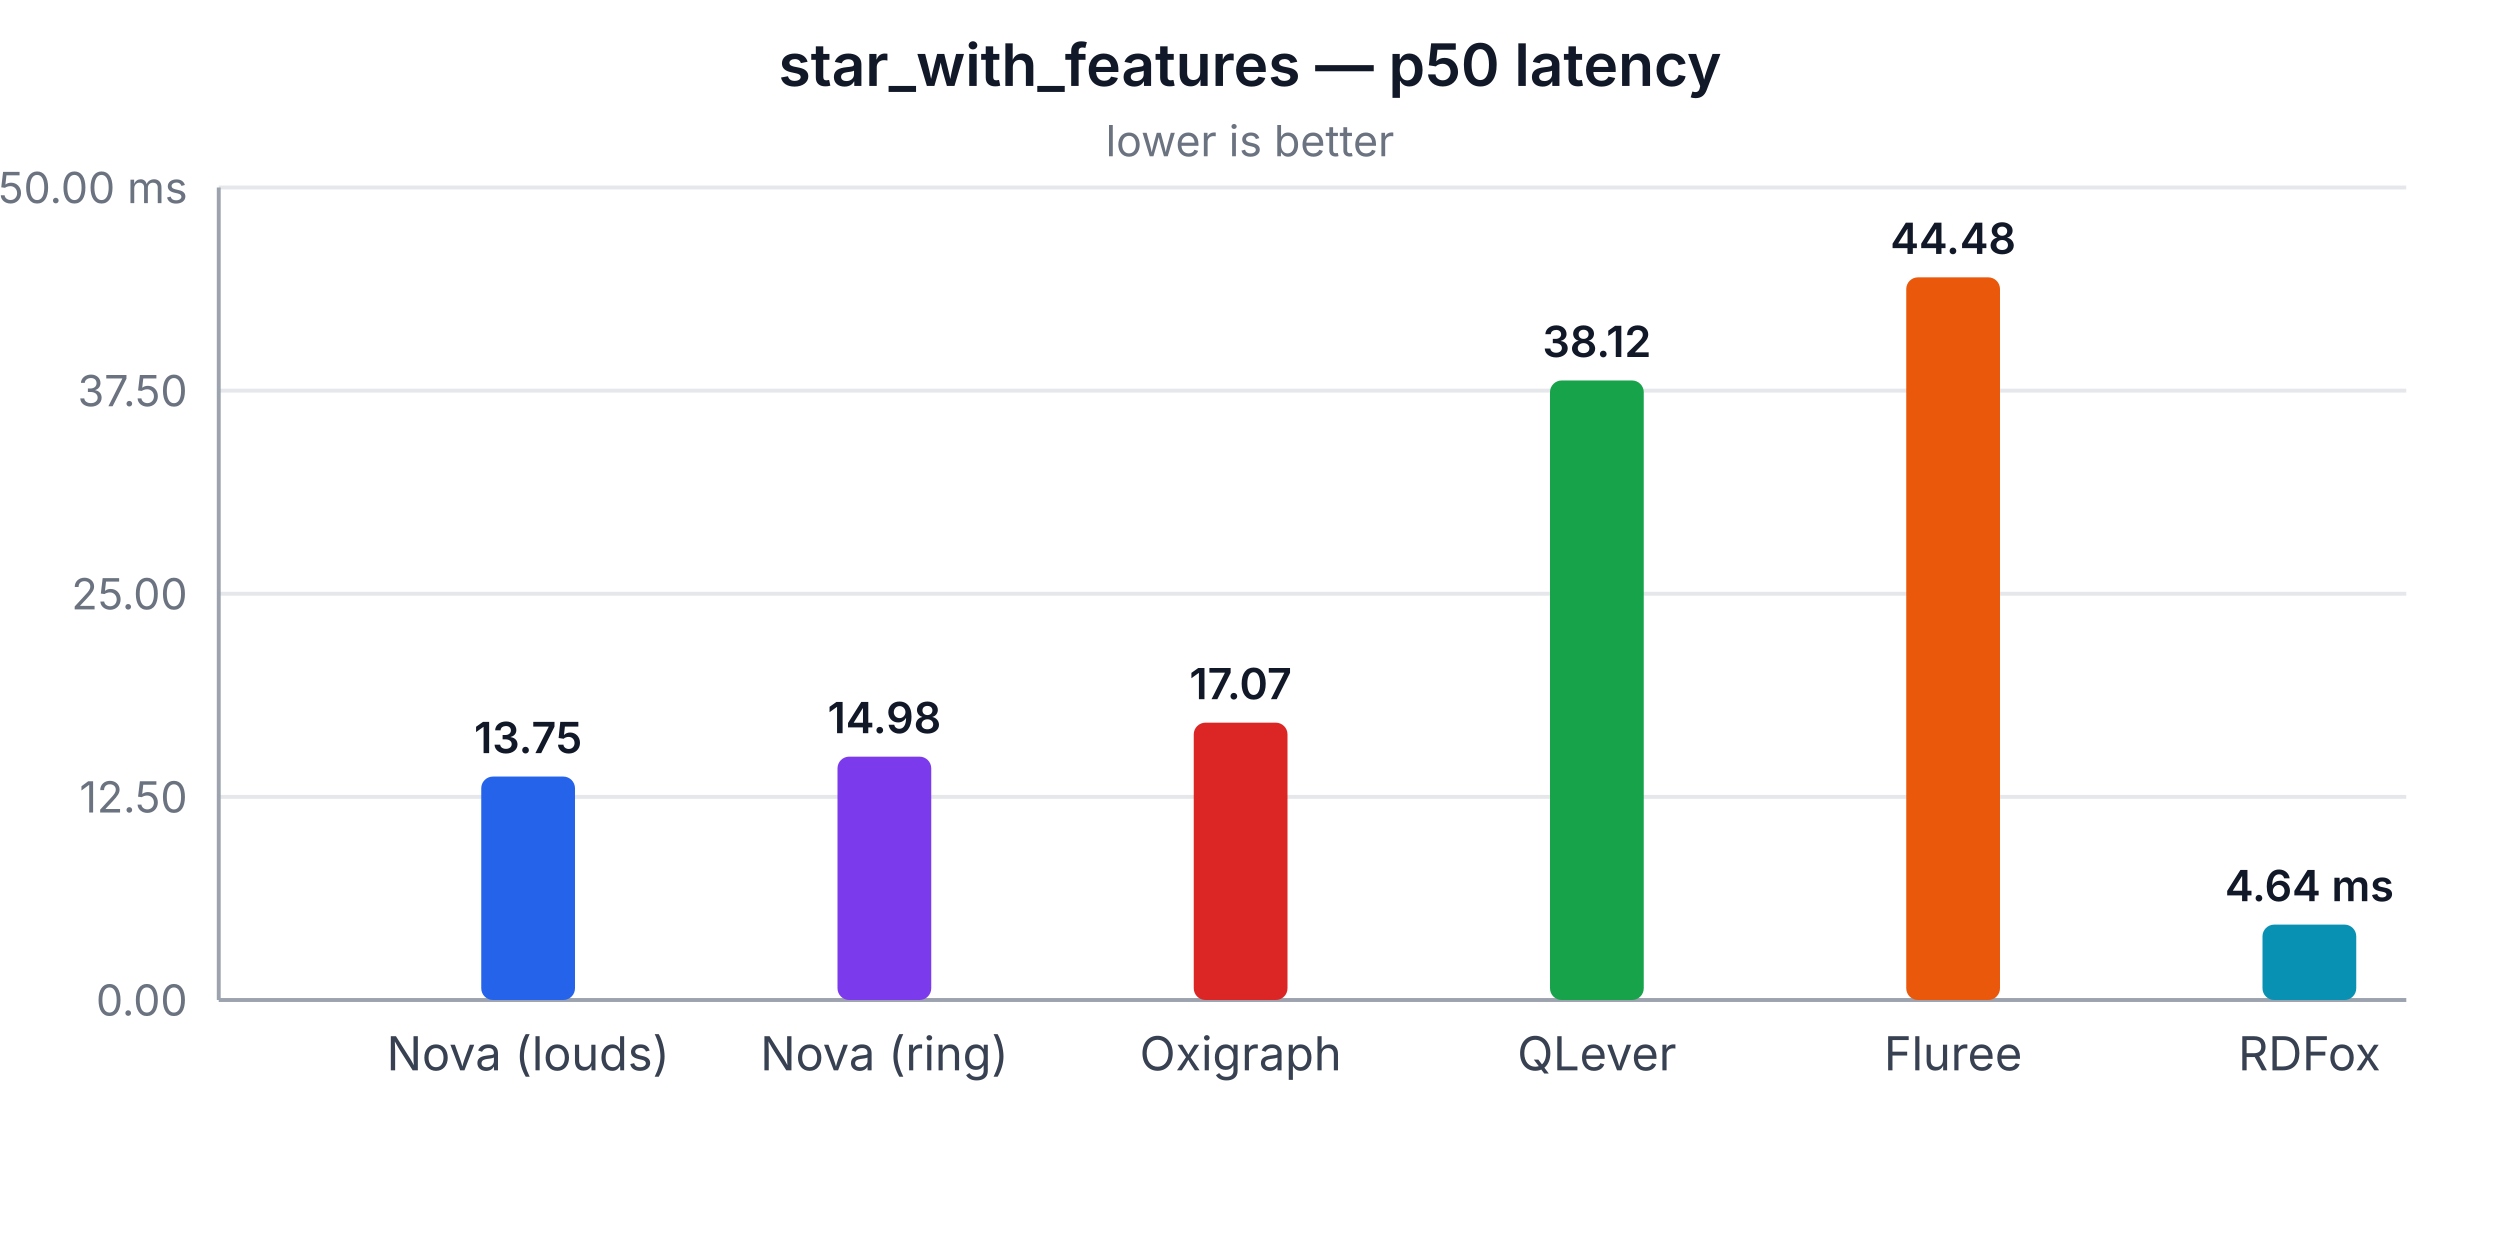
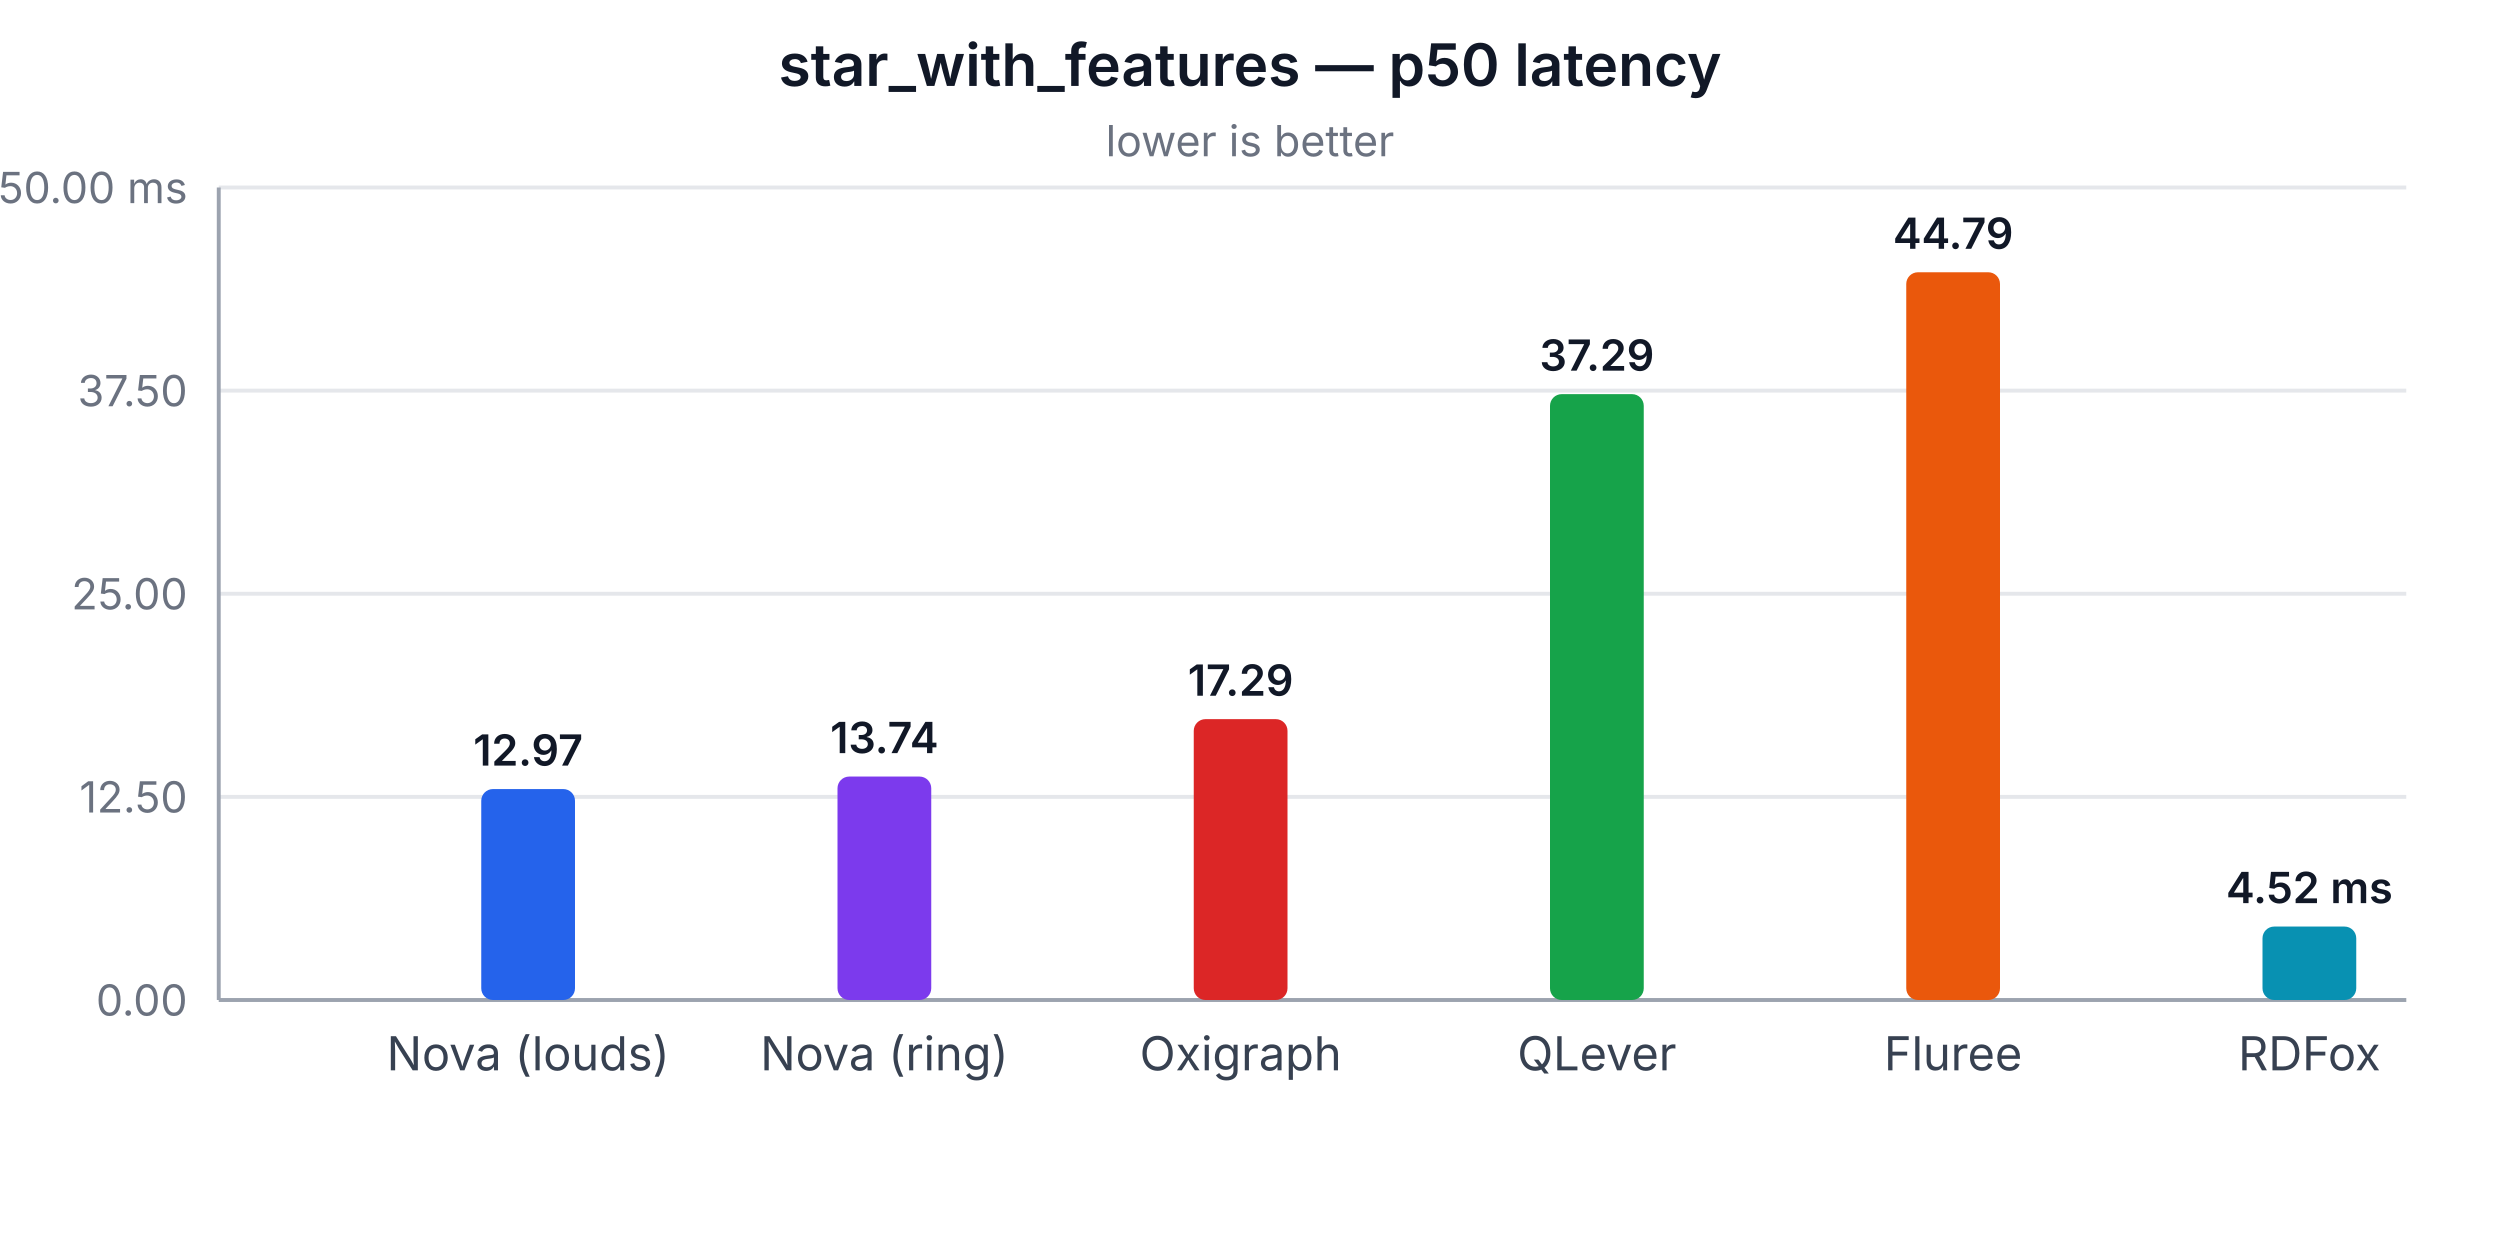
<svg xmlns="http://www.w3.org/2000/svg" width="640" height="320" viewBox="0 0 640 320" role="img" aria-label="star_with_features — p50 latency">
  <style>
  .title { fill: #111827; }
  .muted { fill: #6b7280; }
  .label { fill: #374151; }
  .grid  { stroke: #e5e7eb; stroke-width: 1; }
  .axis  { stroke: #9ca3af; stroke-width: 1; }
  @media (prefers-color-scheme: dark) {
    .title { fill: #f3f4f6; }
    .muted { fill: #9ca3af; }
    .label { fill: #d1d5db; }
    .grid  { stroke: #374151; }
    .axis  { stroke: #6b7280; }
  }
</style>
  <text class="title" x="320.0" y="22" text-anchor="middle" font-family="system-ui, -apple-system, sans-serif" font-size="15" font-weight="600">star_with_features — p50 latency</text>
  <text class="muted" x="320.0" y="40" text-anchor="middle" font-family="system-ui, -apple-system, sans-serif" font-size="11">lower is better</text>
  <line class="grid" x1="56" y1="256.0" x2="616" y2="256.0" />
  <text class="muted" x="48" y="260.0" text-anchor="end" font-family="system-ui, -apple-system, sans-serif" font-size="11">0.00</text>
  <line class="grid" x1="56" y1="204.0" x2="616" y2="204.0" />
  <text class="muted" x="48" y="208.0" text-anchor="end" font-family="system-ui, -apple-system, sans-serif" font-size="11">12.50</text>
  <line class="grid" x1="56" y1="152.0" x2="616" y2="152.0" />
  <text class="muted" x="48" y="156.0" text-anchor="end" font-family="system-ui, -apple-system, sans-serif" font-size="11">25.00</text>
  <line class="grid" x1="56" y1="100.0" x2="616" y2="100.0" />
  <text class="muted" x="48" y="104.0" text-anchor="end" font-family="system-ui, -apple-system, sans-serif" font-size="11">37.50</text>
  <line class="grid" x1="56" y1="48.0" x2="616" y2="48.0" />
  <text class="muted" x="48" y="52.0" text-anchor="end" font-family="system-ui, -apple-system, sans-serif" font-size="11">50.00 ms</text>
  <line class="axis" x1="56" y1="48" x2="56" y2="256" />
  <line class="axis" x1="56" y1="256" x2="616" y2="256" />
-   <rect x="123.2" y="198.8" width="24.0" height="57.2" fill="#2563eb" rx="3" />
-   <text class="title" x="135.2" y="192.8" text-anchor="middle" font-family="system-ui, -apple-system, sans-serif" font-size="11" font-weight="600">13.75</text>
+   <rect x="123.2" y="202.0" width="24.0" height="54.0" fill="#2563eb" rx="3" />
+   <text class="title" x="135.2" y="196.0" text-anchor="middle" font-family="system-ui, -apple-system, sans-serif" font-size="11" font-weight="600">12.97</text>
  <text class="label" x="135.2" y="274" text-anchor="middle" font-family="system-ui, -apple-system, sans-serif" font-size="12">Nova (louds)</text>
-   <rect x="214.4" y="193.7" width="24.0" height="62.3" fill="#7c3aed" rx="3" />
-   <text class="title" x="226.4" y="187.7" text-anchor="middle" font-family="system-ui, -apple-system, sans-serif" font-size="11" font-weight="600">14.98</text>
+   <rect x="214.4" y="198.8" width="24.0" height="57.2" fill="#7c3aed" rx="3" />
+   <text class="title" x="226.4" y="192.8" text-anchor="middle" font-family="system-ui, -apple-system, sans-serif" font-size="11" font-weight="600">13.74</text>
  <text class="label" x="226.4" y="274" text-anchor="middle" font-family="system-ui, -apple-system, sans-serif" font-size="12">Nova (ring)</text>
-   <rect x="305.6" y="185.0" width="24.0" height="71.0" fill="#dc2626" rx="3" />
-   <text class="title" x="317.6" y="179.0" text-anchor="middle" font-family="system-ui, -apple-system, sans-serif" font-size="11" font-weight="600">17.07</text>
+   <rect x="305.6" y="184.1" width="24.0" height="71.9" fill="#dc2626" rx="3" />
+   <text class="title" x="317.6" y="178.1" text-anchor="middle" font-family="system-ui, -apple-system, sans-serif" font-size="11" font-weight="600">17.29</text>
  <text class="label" x="317.6" y="274" text-anchor="middle" font-family="system-ui, -apple-system, sans-serif" font-size="12">Oxigraph</text>
-   <rect x="396.8" y="97.4" width="24.0" height="158.6" fill="#16a34a" rx="3" />
-   <text class="title" x="408.8" y="91.4" text-anchor="middle" font-family="system-ui, -apple-system, sans-serif" font-size="11" font-weight="600">38.12</text>
+   <rect x="396.8" y="100.9" width="24.0" height="155.1" fill="#16a34a" rx="3" />
+   <text class="title" x="408.8" y="94.9" text-anchor="middle" font-family="system-ui, -apple-system, sans-serif" font-size="11" font-weight="600">37.29</text>
  <text class="label" x="408.8" y="274" text-anchor="middle" font-family="system-ui, -apple-system, sans-serif" font-size="12">QLever</text>
-   <rect x="488.0" y="71.0" width="24.0" height="185.0" fill="#ea580c" rx="3" />
-   <text class="title" x="500.0" y="65.0" text-anchor="middle" font-family="system-ui, -apple-system, sans-serif" font-size="11" font-weight="600">44.48</text>
+   <rect x="488.0" y="69.7" width="24.0" height="186.3" fill="#ea580c" rx="3" />
+   <text class="title" x="500.0" y="63.7" text-anchor="middle" font-family="system-ui, -apple-system, sans-serif" font-size="11" font-weight="600">44.79</text>
  <text class="label" x="500.0" y="274" text-anchor="middle" font-family="system-ui, -apple-system, sans-serif" font-size="12">Fluree</text>
-   <rect x="579.2" y="236.7" width="24.0" height="19.3" fill="#0891b2" rx="3" />
-   <text class="title" x="591.2" y="230.7" text-anchor="middle" font-family="system-ui, -apple-system, sans-serif" font-size="11" font-weight="600">4.64 ms</text>
+   <rect x="579.2" y="237.2" width="24.0" height="18.8" fill="#0891b2" rx="3" />
+   <text class="title" x="591.2" y="231.2" text-anchor="middle" font-family="system-ui, -apple-system, sans-serif" font-size="11" font-weight="600">4.52 ms</text>
  <text class="label" x="591.2" y="274" text-anchor="middle" font-family="system-ui, -apple-system, sans-serif" font-size="12">RDFox</text>
</svg>
